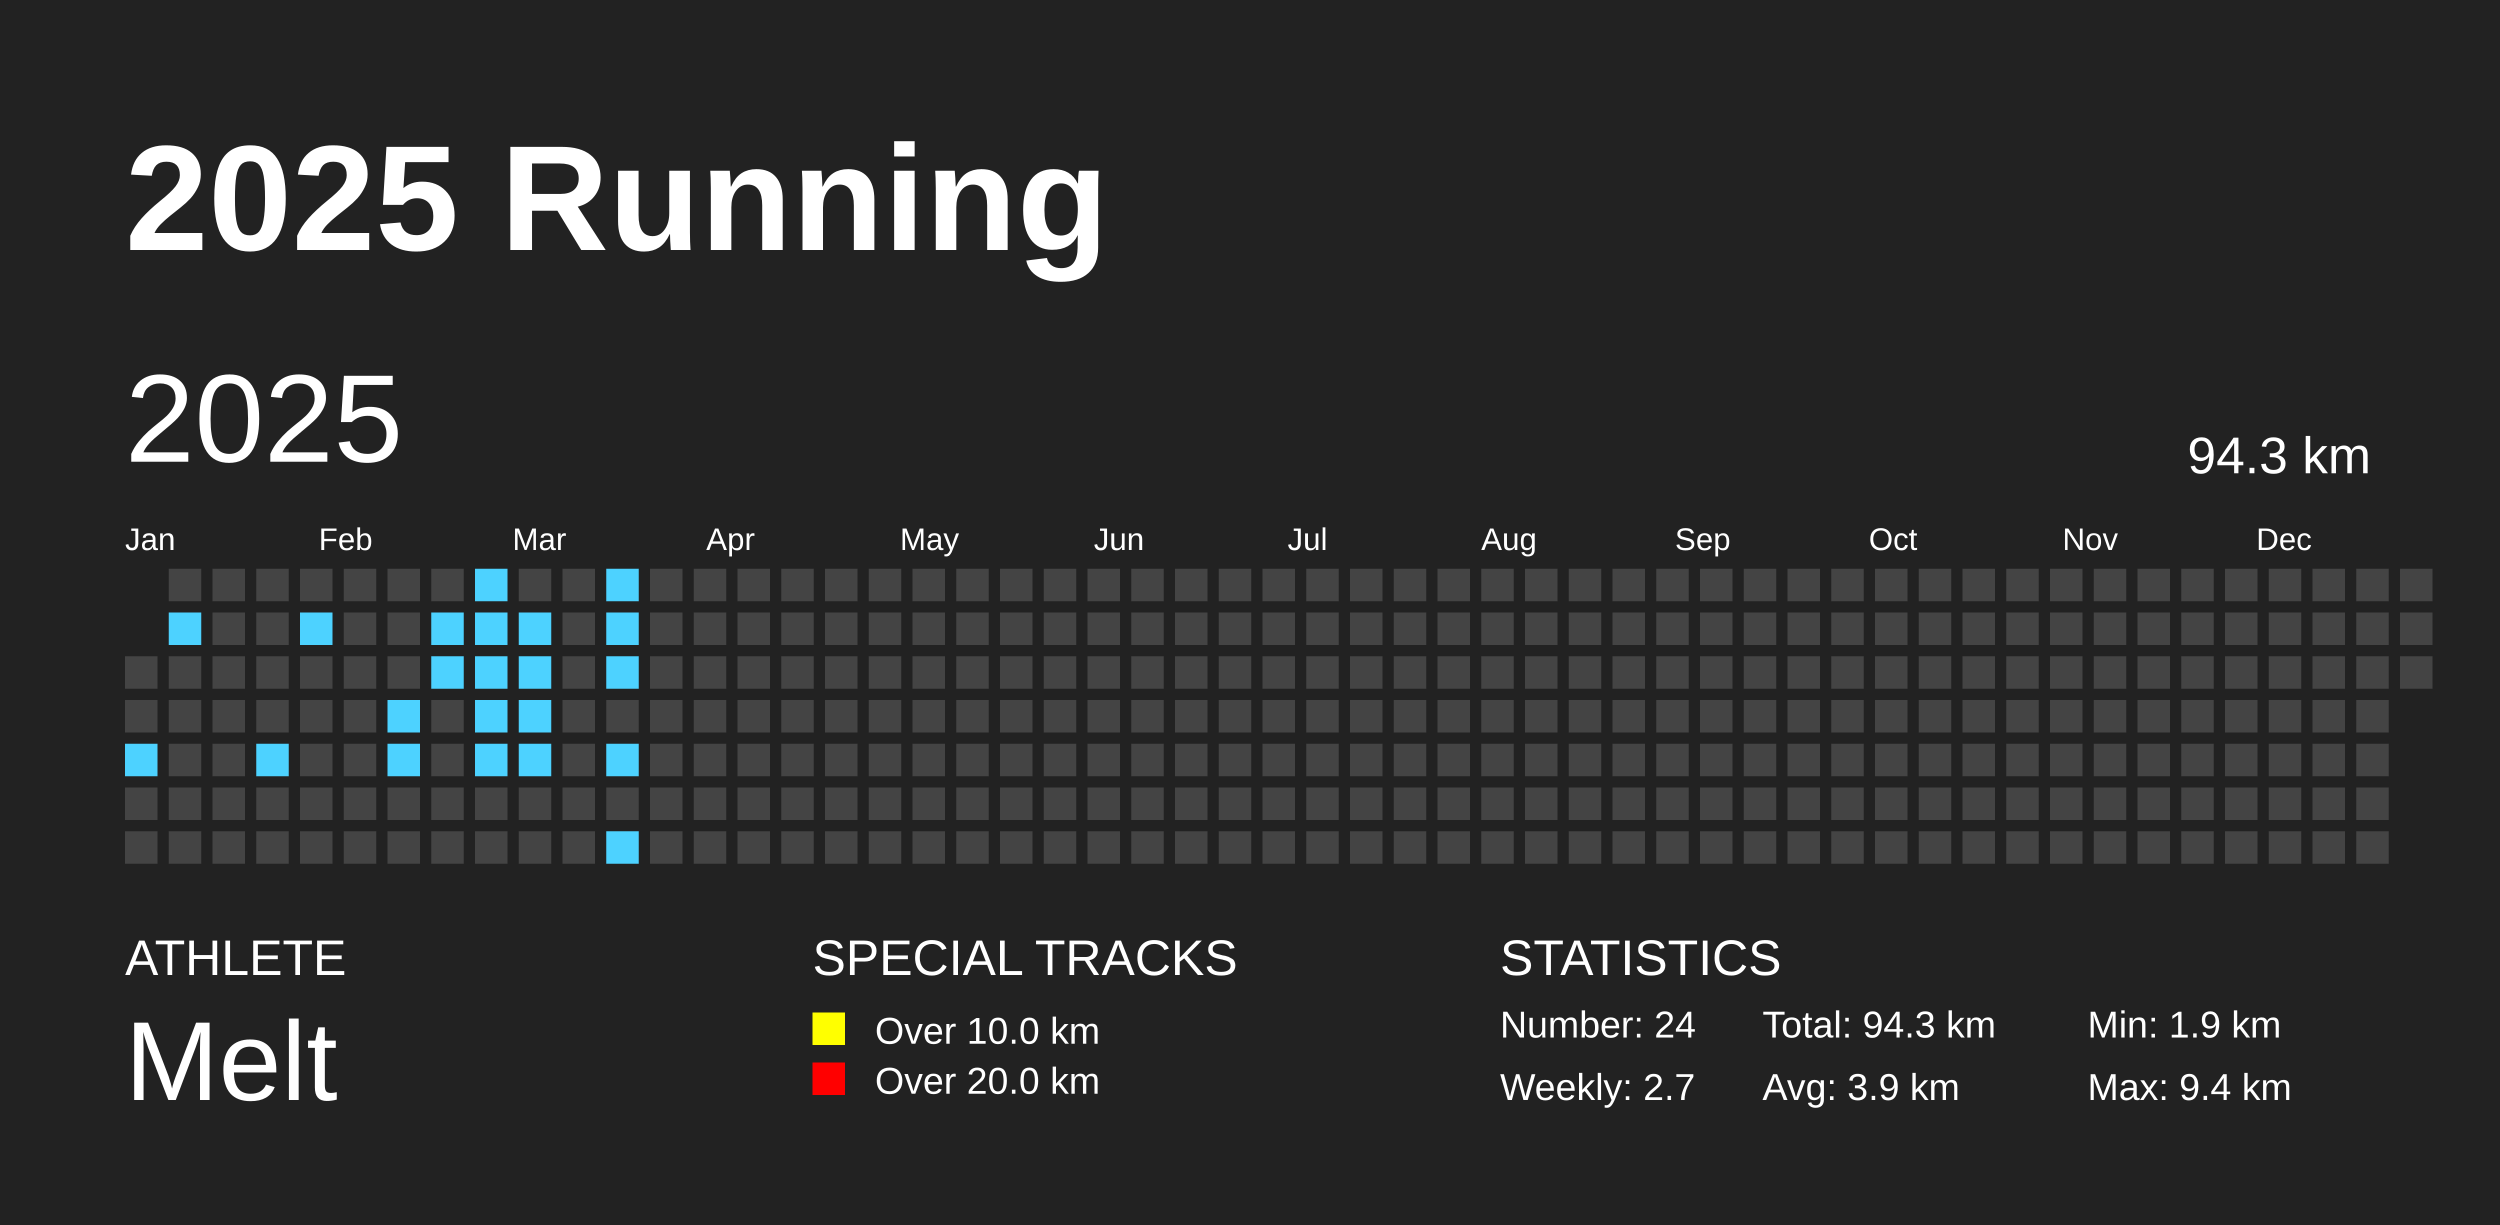
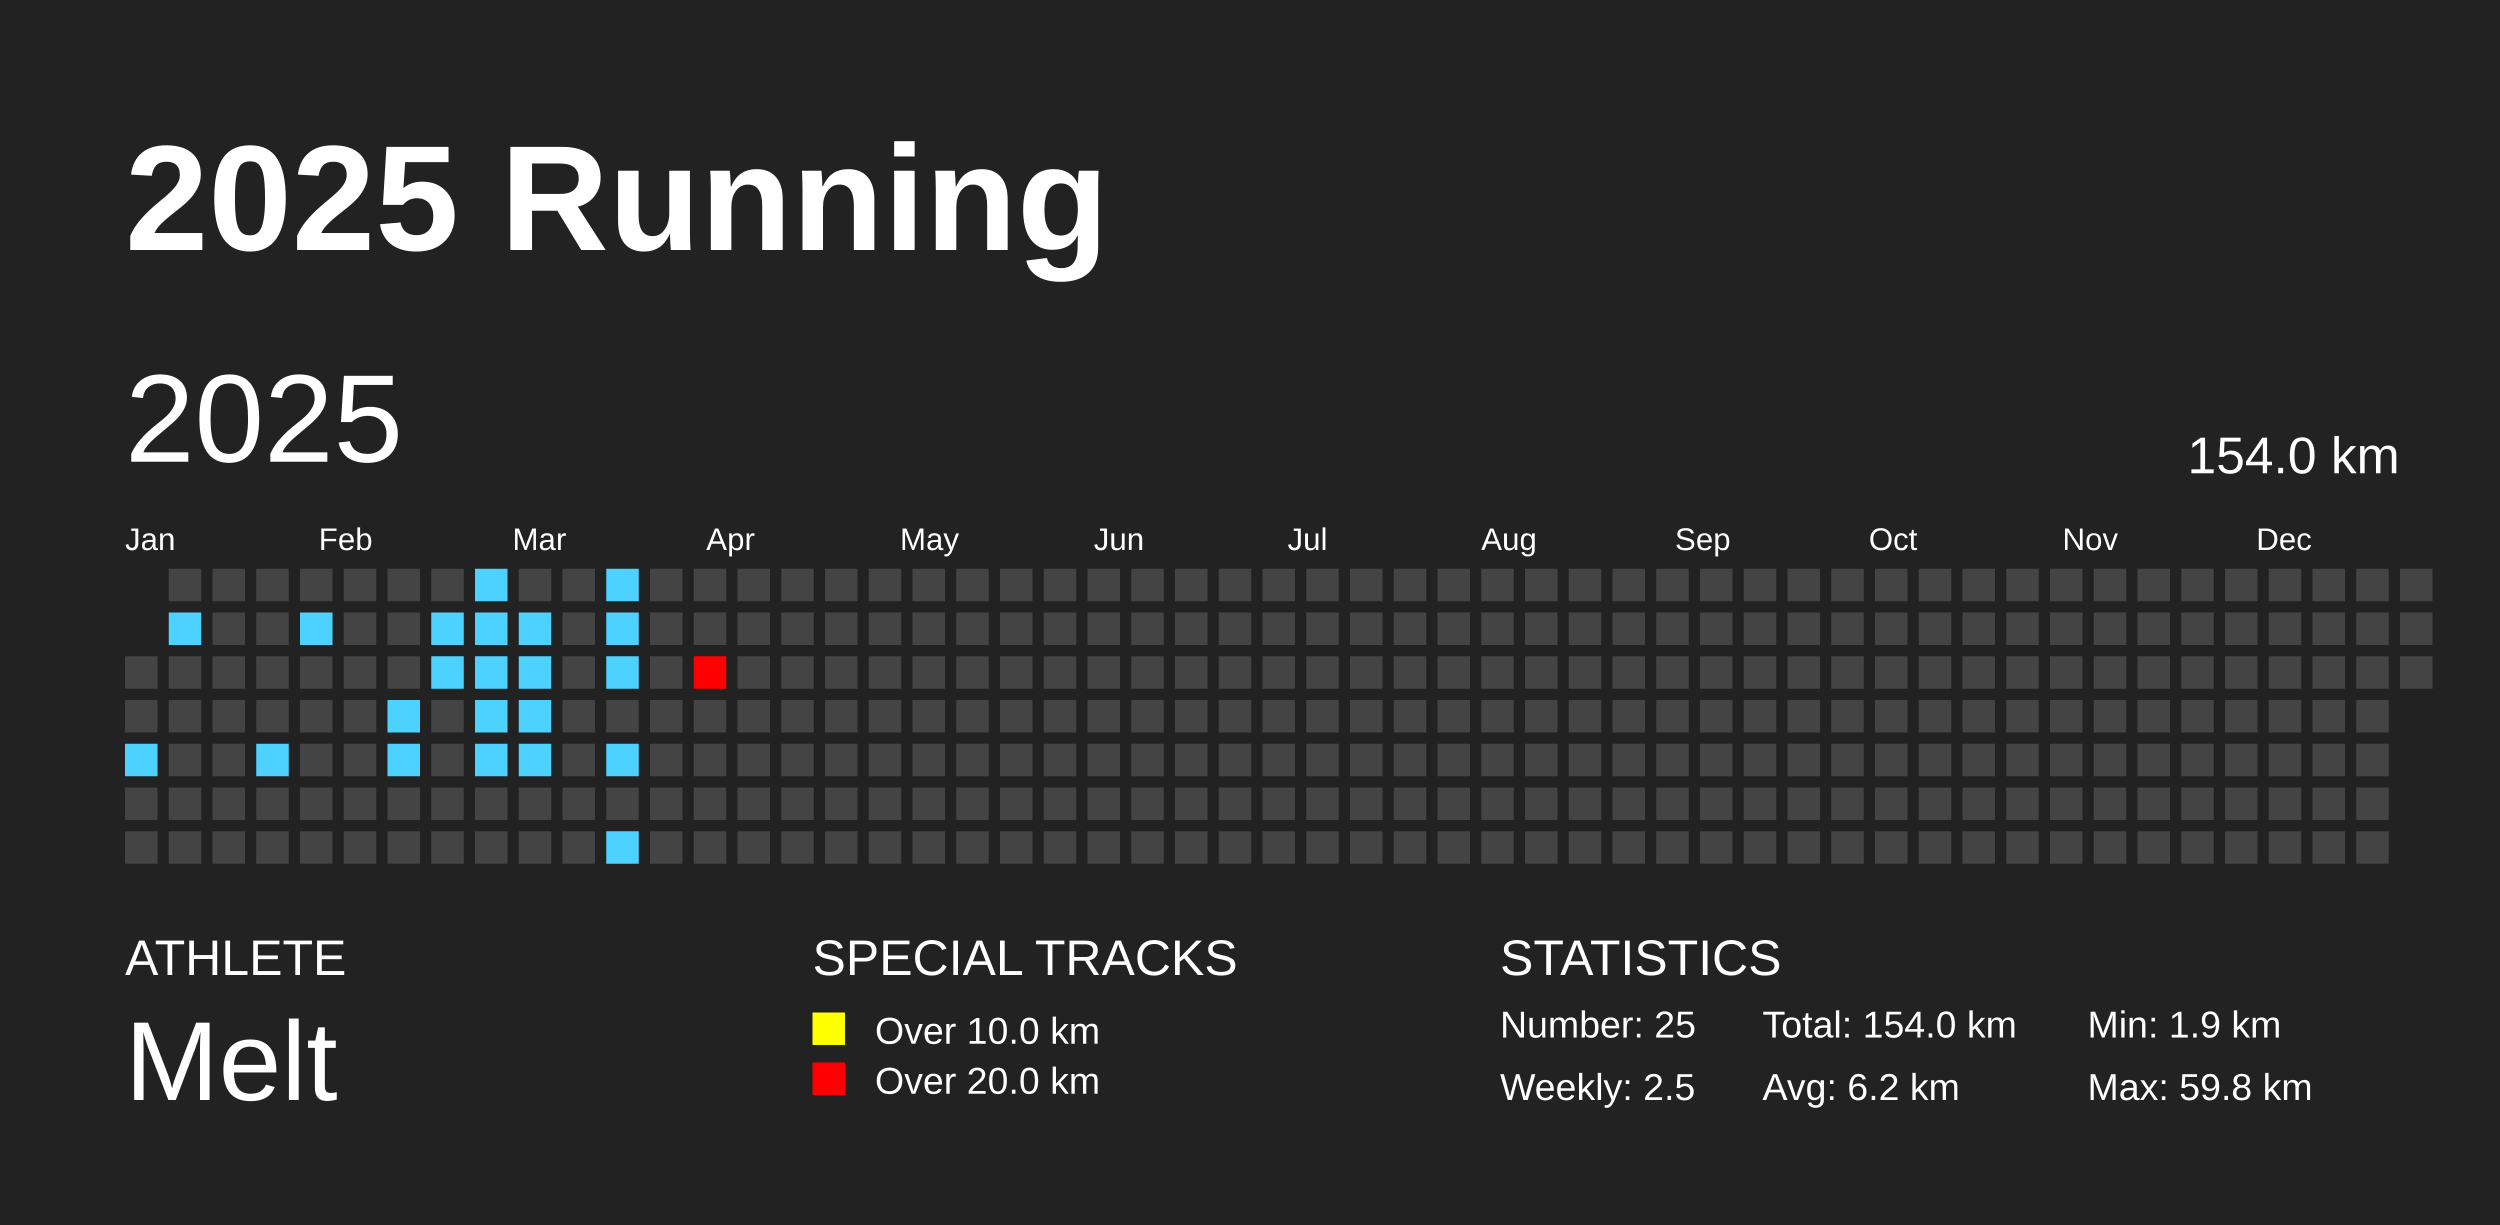
<svg xmlns="http://www.w3.org/2000/svg" baseProfile="full" height="98mm" version="1.1" viewBox="0,0,200,98" width="200mm">
  <defs />
  <rect fill="#222222" height="98" width="200" x="0" y="0" />
  <text fill="#FFFFFF" style="font-size:12px; font-family:Arial; font-weight:bold;" x="10" y="20">2025 Running</text>
  <text fill="#FFFFFF" style="font-size:4px; font-family:Arial" x="10" y="78">ATHLETE</text>
  <text fill="#FFFFFF" style="font-size:9px; font-family:Arial" x="10" y="88">Melt</text>
  <text fill="#FFFFFF" style="font-size:4px; font-family:Arial" x="65" y="78">SPECIAL TRACKS</text>
  <rect fill="yellow" height="2.6" width="2.6" x="65" y="81" />
  <text fill="#FFFFFF" style="font-size:3px; font-family:Arial" x="70" y="83.5">Over 10.0 km</text>
  <rect fill="red" height="2.6" width="2.6" x="65" y="85" />
  <text fill="#FFFFFF" style="font-size:3px; font-family:Arial" x="70" y="87.5">Over 20.0 km</text>
  <text fill="#FFFFFF" style="font-size:4px; font-family:Arial" x="120" y="78">STATISTICS</text>
-   <text fill="#FFFFFF" style="font-size:3px; font-family:Arial" x="120" y="83">Number: 24</text>
-   <text fill="#FFFFFF" style="font-size:3px; font-family:Arial" x="120" y="88">Weekly: 2.7</text>
-   <text fill="#FFFFFF" style="font-size:3px; font-family:Arial" x="141" y="83">Total: 94.3 km</text>
-   <text fill="#FFFFFF" style="font-size:3px; font-family:Arial" x="141" y="88">Avg: 3.9 km</text>
+   <text fill="#FFFFFF" style="font-size:3px; font-family:Arial" x="120" y="83">Number: 25</text>
+   <text fill="#FFFFFF" style="font-size:3px; font-family:Arial" x="120" y="88">Weekly: 2.5</text>
+   <text fill="#FFFFFF" style="font-size:3px; font-family:Arial" x="141" y="83">Total: 154.0 km</text>
+   <text fill="#FFFFFF" style="font-size:3px; font-family:Arial" x="141" y="88">Avg: 6.2 km</text>
  <text fill="#FFFFFF" style="font-size:3px; font-family:Arial" x="167" y="83">Min: 1.9 km</text>
-   <text fill="#FFFFFF" style="font-size:3px; font-family:Arial" x="167" y="88">Max: 9.4 km</text>
+   <text fill="#FFFFFF" style="font-size:3px; font-family:Arial" x="167" y="88">Max: 59.8 km</text>
  <text dominant-baseline="hanging" fill="#FFFFFF" style="font-size:10.0px; font-family:Arial;" x="10" y="30">2025</text>
-   <text dominant-baseline="hanging" fill="#FFFFFF" style="font-size:4.125px; font-family:Arial;" x="175" y="35">94.3 km</text>
+   <text dominant-baseline="hanging" fill="#FFFFFF" style="font-size:4.125px; font-family:Arial;" x="175" y="35">154.0 km</text>
  <text fill="#FFFFFF" style="font-size:2.5px; font-family:Arial" x="10.0" y="44">Jan</text>
  <text fill="#FFFFFF" style="font-size:2.5px; font-family:Arial" x="25.5" y="44">Feb</text>
  <text fill="#FFFFFF" style="font-size:2.5px; font-family:Arial" x="41.0" y="44">Mar</text>
  <text fill="#FFFFFF" style="font-size:2.5px; font-family:Arial" x="56.5" y="44">Apr</text>
  <text fill="#FFFFFF" style="font-size:2.5px; font-family:Arial" x="72.0" y="44">May</text>
  <text fill="#FFFFFF" style="font-size:2.5px; font-family:Arial" x="87.5" y="44">Jun</text>
  <text fill="#FFFFFF" style="font-size:2.5px; font-family:Arial" x="103.0" y="44">Jul</text>
  <text fill="#FFFFFF" style="font-size:2.5px; font-family:Arial" x="118.5" y="44">Aug</text>
  <text fill="#FFFFFF" style="font-size:2.5px; font-family:Arial" x="134.0" y="44">Sep</text>
  <text fill="#FFFFFF" style="font-size:2.5px; font-family:Arial" x="149.5" y="44">Oct</text>
  <text fill="#FFFFFF" style="font-size:2.5px; font-family:Arial" x="165.0" y="44">Nov</text>
  <text fill="#FFFFFF" style="font-size:2.5px; font-family:Arial" x="180.5" y="44">Dec</text>
  <rect fill="#444444" height="2.6" width="2.6" x="10.0" y="52.5" />
  <rect fill="#444444" height="2.6" width="2.6" x="10.0" y="56.0" />
-   <rect fill="#4DD2FF" height="2.6" width="2.6" x="10.0" y="59.5" />
+   <rect fill="#4dd2ff" height="2.6" width="2.6" x="10.0" y="59.5" />
  <rect fill="#444444" height="2.6" width="2.6" x="10.0" y="63.0" />
  <rect fill="#444444" height="2.6" width="2.6" x="10.0" y="66.5" />
  <rect fill="#444444" height="2.6" width="2.6" x="13.5" y="45.5" />
-   <rect fill="#4DD2FF" height="2.6" width="2.6" x="13.5" y="49.0" />
+   <rect fill="#4dd2ff" height="2.6" width="2.6" x="13.5" y="49.0" />
  <rect fill="#444444" height="2.6" width="2.6" x="13.5" y="52.5" />
  <rect fill="#444444" height="2.6" width="2.6" x="13.5" y="56.0" />
  <rect fill="#444444" height="2.6" width="2.6" x="13.5" y="59.5" />
  <rect fill="#444444" height="2.6" width="2.6" x="13.5" y="63.0" />
  <rect fill="#444444" height="2.6" width="2.6" x="13.5" y="66.5" />
  <rect fill="#444444" height="2.6" width="2.6" x="17.0" y="45.5" />
  <rect fill="#444444" height="2.6" width="2.6" x="17.0" y="49.0" />
  <rect fill="#444444" height="2.6" width="2.6" x="17.0" y="52.5" />
  <rect fill="#444444" height="2.6" width="2.6" x="17.0" y="56.0" />
  <rect fill="#444444" height="2.6" width="2.6" x="17.0" y="59.5" />
  <rect fill="#444444" height="2.6" width="2.6" x="17.0" y="63.0" />
  <rect fill="#444444" height="2.6" width="2.6" x="17.0" y="66.5" />
  <rect fill="#444444" height="2.6" width="2.6" x="20.5" y="45.5" />
  <rect fill="#444444" height="2.6" width="2.6" x="20.5" y="49.0" />
  <rect fill="#444444" height="2.6" width="2.6" x="20.5" y="52.5" />
  <rect fill="#444444" height="2.6" width="2.6" x="20.5" y="56.0" />
-   <rect fill="#4DD2FF" height="2.6" width="2.6" x="20.5" y="59.5" />
+   <rect fill="#4dd2ff" height="2.6" width="2.6" x="20.5" y="59.5" />
  <rect fill="#444444" height="2.6" width="2.6" x="20.5" y="63.0" />
  <rect fill="#444444" height="2.6" width="2.6" x="20.5" y="66.5" />
  <rect fill="#444444" height="2.6" width="2.6" x="24.0" y="45.5" />
-   <rect fill="#4DD2FF" height="2.6" width="2.6" x="24.0" y="49.0" />
+   <rect fill="#4dd2ff" height="2.6" width="2.6" x="24.0" y="49.0" />
  <rect fill="#444444" height="2.6" width="2.6" x="24.0" y="52.5" />
  <rect fill="#444444" height="2.6" width="2.6" x="24.0" y="56.0" />
  <rect fill="#444444" height="2.6" width="2.6" x="24.0" y="59.5" />
  <rect fill="#444444" height="2.6" width="2.6" x="24.0" y="63.0" />
  <rect fill="#444444" height="2.6" width="2.6" x="24.0" y="66.5" />
  <rect fill="#444444" height="2.6" width="2.6" x="27.5" y="45.5" />
  <rect fill="#444444" height="2.6" width="2.6" x="27.5" y="49.0" />
  <rect fill="#444444" height="2.6" width="2.6" x="27.5" y="52.5" />
  <rect fill="#444444" height="2.6" width="2.6" x="27.5" y="56.0" />
  <rect fill="#444444" height="2.6" width="2.6" x="27.5" y="59.5" />
  <rect fill="#444444" height="2.6" width="2.6" x="27.5" y="63.0" />
  <rect fill="#444444" height="2.6" width="2.6" x="27.5" y="66.5" />
  <rect fill="#444444" height="2.6" width="2.6" x="31.0" y="45.5" />
  <rect fill="#444444" height="2.6" width="2.6" x="31.0" y="49.0" />
  <rect fill="#444444" height="2.6" width="2.6" x="31.0" y="52.5" />
-   <rect fill="#4DD2FF" height="2.6" width="2.6" x="31.0" y="56.0" />
-   <rect fill="#4DD2FF" height="2.6" width="2.6" x="31.0" y="59.5" />
+   <rect fill="#4dd2ff" height="2.6" width="2.6" x="31.0" y="56.0" />
+   <rect fill="#4dd2ff" height="2.6" width="2.6" x="31.0" y="59.5" />
  <rect fill="#444444" height="2.6" width="2.6" x="31.0" y="63.0" />
  <rect fill="#444444" height="2.6" width="2.6" x="31.0" y="66.5" />
  <rect fill="#444444" height="2.6" width="2.6" x="34.5" y="45.5" />
-   <rect fill="#4DD2FF" height="2.6" width="2.6" x="34.5" y="49.0" />
-   <rect fill="#4DD2FF" height="2.6" width="2.6" x="34.5" y="52.5" />
+   <rect fill="#4dd2ff" height="2.6" width="2.6" x="34.5" y="49.0" />
+   <rect fill="#4dd2ff" height="2.6" width="2.6" x="34.5" y="52.5" />
  <rect fill="#444444" height="2.6" width="2.6" x="34.5" y="56.0" />
  <rect fill="#444444" height="2.6" width="2.6" x="34.5" y="59.5" />
  <rect fill="#444444" height="2.6" width="2.6" x="34.5" y="63.0" />
  <rect fill="#444444" height="2.6" width="2.6" x="34.5" y="66.5" />
-   <rect fill="#4DD2FF" height="2.6" width="2.6" x="38.0" y="45.5" />
-   <rect fill="#4DD2FF" height="2.6" width="2.6" x="38.0" y="49.0" />
-   <rect fill="#4DD2FF" height="2.6" width="2.6" x="38.0" y="52.5" />
-   <rect fill="#4DD2FF" height="2.6" width="2.6" x="38.0" y="56.0" />
-   <rect fill="#4DD2FF" height="2.6" width="2.6" x="38.0" y="59.5" />
+   <rect fill="#4dd2ff" height="2.6" width="2.6" x="38.0" y="45.5" />
+   <rect fill="#4dd2ff" height="2.6" width="2.6" x="38.0" y="49.0" />
+   <rect fill="#4dd2ff" height="2.6" width="2.6" x="38.0" y="52.5" />
+   <rect fill="#4dd2ff" height="2.6" width="2.6" x="38.0" y="56.0" />
+   <rect fill="#4dd2ff" height="2.6" width="2.6" x="38.0" y="59.5" />
  <rect fill="#444444" height="2.6" width="2.6" x="38.0" y="63.0" />
  <rect fill="#444444" height="2.6" width="2.6" x="38.0" y="66.5" />
  <rect fill="#444444" height="2.6" width="2.6" x="41.5" y="45.5" />
-   <rect fill="#4DD2FF" height="2.6" width="2.6" x="41.5" y="49.0" />
-   <rect fill="#4DD2FF" height="2.6" width="2.6" x="41.5" y="52.5" />
-   <rect fill="#4DD2FF" height="2.6" width="2.6" x="41.5" y="56.0" />
-   <rect fill="#4DD2FF" height="2.6" width="2.6" x="41.5" y="59.5" />
+   <rect fill="#4dd2ff" height="2.6" width="2.6" x="41.5" y="49.0" />
+   <rect fill="#4dd2ff" height="2.6" width="2.6" x="41.5" y="52.5" />
+   <rect fill="#4dd2ff" height="2.6" width="2.6" x="41.5" y="56.0" />
+   <rect fill="#4dd2ff" height="2.6" width="2.6" x="41.5" y="59.5" />
  <rect fill="#444444" height="2.6" width="2.6" x="41.5" y="63.0" />
  <rect fill="#444444" height="2.6" width="2.6" x="41.5" y="66.5" />
  <rect fill="#444444" height="2.6" width="2.6" x="45.0" y="45.5" />
  <rect fill="#444444" height="2.6" width="2.6" x="45.0" y="49.0" />
  <rect fill="#444444" height="2.6" width="2.6" x="45.0" y="52.5" />
  <rect fill="#444444" height="2.6" width="2.6" x="45.0" y="56.0" />
  <rect fill="#444444" height="2.6" width="2.6" x="45.0" y="59.5" />
  <rect fill="#444444" height="2.6" width="2.6" x="45.0" y="63.0" />
  <rect fill="#444444" height="2.6" width="2.6" x="45.0" y="66.5" />
-   <rect fill="#4DD2FF" height="2.6" width="2.6" x="48.5" y="45.5" />
-   <rect fill="#4DD2FF" height="2.6" width="2.6" x="48.5" y="49.0" />
-   <rect fill="#4DD2FF" height="2.6" width="2.6" x="48.5" y="52.5" />
+   <rect fill="#4dd2ff" height="2.6" width="2.6" x="48.5" y="45.5" />
+   <rect fill="#4dd2ff" height="2.6" width="2.6" x="48.5" y="49.0" />
+   <rect fill="#4dd2ff" height="2.6" width="2.6" x="48.5" y="52.5" />
  <rect fill="#444444" height="2.6" width="2.6" x="48.5" y="56.0" />
-   <rect fill="#4DD2FF" height="2.6" width="2.6" x="48.5" y="59.5" />
+   <rect fill="#4dd2ff" height="2.6" width="2.6" x="48.5" y="59.5" />
  <rect fill="#444444" height="2.6" width="2.6" x="48.5" y="63.0" />
-   <rect fill="#4DD2FF" height="2.6" width="2.6" x="48.5" y="66.5" />
+   <rect fill="#4dd2ff" height="2.6" width="2.6" x="48.5" y="66.5" />
  <rect fill="#444444" height="2.6" width="2.6" x="52.0" y="45.5" />
  <rect fill="#444444" height="2.6" width="2.6" x="52.0" y="49.0" />
  <rect fill="#444444" height="2.6" width="2.6" x="52.0" y="52.5" />
  <rect fill="#444444" height="2.6" width="2.6" x="52.0" y="56.0" />
  <rect fill="#444444" height="2.6" width="2.6" x="52.0" y="59.5" />
  <rect fill="#444444" height="2.6" width="2.6" x="52.0" y="63.0" />
  <rect fill="#444444" height="2.6" width="2.6" x="52.0" y="66.5" />
  <rect fill="#444444" height="2.6" width="2.6" x="55.5" y="45.5" />
  <rect fill="#444444" height="2.6" width="2.6" x="55.5" y="49.0" />
-   <rect fill="#444444" height="2.6" width="2.6" x="55.5" y="52.5" />
+   <rect fill="red" height="2.6" width="2.6" x="55.5" y="52.5" />
  <rect fill="#444444" height="2.6" width="2.6" x="55.5" y="56.0" />
  <rect fill="#444444" height="2.6" width="2.6" x="55.5" y="59.5" />
  <rect fill="#444444" height="2.6" width="2.6" x="55.5" y="63.0" />
  <rect fill="#444444" height="2.6" width="2.6" x="55.5" y="66.5" />
  <rect fill="#444444" height="2.6" width="2.6" x="59.0" y="45.5" />
  <rect fill="#444444" height="2.6" width="2.6" x="59.0" y="49.0" />
  <rect fill="#444444" height="2.6" width="2.6" x="59.0" y="52.5" />
  <rect fill="#444444" height="2.6" width="2.6" x="59.0" y="56.0" />
  <rect fill="#444444" height="2.6" width="2.6" x="59.0" y="59.5" />
  <rect fill="#444444" height="2.6" width="2.6" x="59.0" y="63.0" />
  <rect fill="#444444" height="2.6" width="2.6" x="59.0" y="66.5" />
  <rect fill="#444444" height="2.6" width="2.6" x="62.5" y="45.5" />
  <rect fill="#444444" height="2.6" width="2.6" x="62.5" y="49.0" />
  <rect fill="#444444" height="2.6" width="2.6" x="62.5" y="52.5" />
  <rect fill="#444444" height="2.6" width="2.6" x="62.5" y="56.0" />
  <rect fill="#444444" height="2.6" width="2.6" x="62.5" y="59.5" />
  <rect fill="#444444" height="2.6" width="2.6" x="62.5" y="63.0" />
  <rect fill="#444444" height="2.6" width="2.6" x="62.5" y="66.5" />
  <rect fill="#444444" height="2.6" width="2.6" x="66.0" y="45.5" />
  <rect fill="#444444" height="2.6" width="2.6" x="66.0" y="49.0" />
  <rect fill="#444444" height="2.6" width="2.6" x="66.0" y="52.5" />
  <rect fill="#444444" height="2.6" width="2.6" x="66.0" y="56.0" />
  <rect fill="#444444" height="2.6" width="2.6" x="66.0" y="59.5" />
  <rect fill="#444444" height="2.6" width="2.6" x="66.0" y="63.0" />
  <rect fill="#444444" height="2.6" width="2.6" x="66.0" y="66.5" />
  <rect fill="#444444" height="2.6" width="2.6" x="69.5" y="45.5" />
  <rect fill="#444444" height="2.6" width="2.6" x="69.5" y="49.0" />
  <rect fill="#444444" height="2.6" width="2.6" x="69.5" y="52.5" />
  <rect fill="#444444" height="2.6" width="2.6" x="69.5" y="56.0" />
  <rect fill="#444444" height="2.6" width="2.6" x="69.5" y="59.5" />
  <rect fill="#444444" height="2.6" width="2.6" x="69.5" y="63.0" />
  <rect fill="#444444" height="2.6" width="2.6" x="69.5" y="66.5" />
  <rect fill="#444444" height="2.6" width="2.6" x="73.0" y="45.5" />
  <rect fill="#444444" height="2.6" width="2.6" x="73.0" y="49.0" />
  <rect fill="#444444" height="2.6" width="2.6" x="73.0" y="52.5" />
  <rect fill="#444444" height="2.6" width="2.6" x="73.0" y="56.0" />
  <rect fill="#444444" height="2.6" width="2.6" x="73.0" y="59.5" />
  <rect fill="#444444" height="2.6" width="2.6" x="73.0" y="63.0" />
  <rect fill="#444444" height="2.6" width="2.6" x="73.0" y="66.5" />
  <rect fill="#444444" height="2.6" width="2.6" x="76.5" y="45.5" />
  <rect fill="#444444" height="2.6" width="2.6" x="76.5" y="49.0" />
  <rect fill="#444444" height="2.6" width="2.6" x="76.5" y="52.5" />
  <rect fill="#444444" height="2.6" width="2.6" x="76.5" y="56.0" />
  <rect fill="#444444" height="2.6" width="2.6" x="76.5" y="59.5" />
  <rect fill="#444444" height="2.6" width="2.6" x="76.5" y="63.0" />
  <rect fill="#444444" height="2.6" width="2.6" x="76.5" y="66.5" />
  <rect fill="#444444" height="2.6" width="2.6" x="80.0" y="45.5" />
  <rect fill="#444444" height="2.6" width="2.6" x="80.0" y="49.0" />
  <rect fill="#444444" height="2.6" width="2.6" x="80.0" y="52.5" />
  <rect fill="#444444" height="2.6" width="2.6" x="80.0" y="56.0" />
  <rect fill="#444444" height="2.6" width="2.6" x="80.0" y="59.5" />
  <rect fill="#444444" height="2.6" width="2.6" x="80.0" y="63.0" />
  <rect fill="#444444" height="2.6" width="2.6" x="80.0" y="66.5" />
  <rect fill="#444444" height="2.6" width="2.6" x="83.5" y="45.5" />
  <rect fill="#444444" height="2.6" width="2.6" x="83.5" y="49.0" />
  <rect fill="#444444" height="2.6" width="2.6" x="83.5" y="52.5" />
  <rect fill="#444444" height="2.6" width="2.6" x="83.5" y="56.0" />
  <rect fill="#444444" height="2.6" width="2.6" x="83.5" y="59.5" />
  <rect fill="#444444" height="2.6" width="2.6" x="83.5" y="63.0" />
  <rect fill="#444444" height="2.6" width="2.6" x="83.5" y="66.5" />
  <rect fill="#444444" height="2.6" width="2.6" x="87.0" y="45.5" />
  <rect fill="#444444" height="2.6" width="2.6" x="87.0" y="49.0" />
  <rect fill="#444444" height="2.6" width="2.6" x="87.0" y="52.5" />
  <rect fill="#444444" height="2.6" width="2.6" x="87.0" y="56.0" />
  <rect fill="#444444" height="2.6" width="2.6" x="87.0" y="59.5" />
  <rect fill="#444444" height="2.6" width="2.6" x="87.0" y="63.0" />
  <rect fill="#444444" height="2.6" width="2.6" x="87.0" y="66.5" />
  <rect fill="#444444" height="2.6" width="2.6" x="90.5" y="45.5" />
  <rect fill="#444444" height="2.6" width="2.6" x="90.5" y="49.0" />
  <rect fill="#444444" height="2.6" width="2.6" x="90.5" y="52.5" />
  <rect fill="#444444" height="2.6" width="2.6" x="90.5" y="56.0" />
  <rect fill="#444444" height="2.6" width="2.6" x="90.5" y="59.5" />
  <rect fill="#444444" height="2.6" width="2.6" x="90.5" y="63.0" />
  <rect fill="#444444" height="2.6" width="2.6" x="90.5" y="66.5" />
  <rect fill="#444444" height="2.6" width="2.6" x="94.0" y="45.5" />
  <rect fill="#444444" height="2.6" width="2.6" x="94.0" y="49.0" />
  <rect fill="#444444" height="2.6" width="2.6" x="94.0" y="52.5" />
  <rect fill="#444444" height="2.6" width="2.6" x="94.0" y="56.0" />
  <rect fill="#444444" height="2.6" width="2.6" x="94.0" y="59.5" />
  <rect fill="#444444" height="2.6" width="2.6" x="94.0" y="63.0" />
  <rect fill="#444444" height="2.6" width="2.6" x="94.0" y="66.5" />
  <rect fill="#444444" height="2.6" width="2.6" x="97.5" y="45.5" />
  <rect fill="#444444" height="2.6" width="2.6" x="97.5" y="49.0" />
  <rect fill="#444444" height="2.6" width="2.6" x="97.5" y="52.5" />
  <rect fill="#444444" height="2.6" width="2.6" x="97.5" y="56.0" />
  <rect fill="#444444" height="2.6" width="2.6" x="97.5" y="59.5" />
  <rect fill="#444444" height="2.6" width="2.6" x="97.5" y="63.0" />
  <rect fill="#444444" height="2.6" width="2.6" x="97.5" y="66.5" />
  <rect fill="#444444" height="2.6" width="2.6" x="101.0" y="45.5" />
  <rect fill="#444444" height="2.6" width="2.6" x="101.0" y="49.0" />
  <rect fill="#444444" height="2.6" width="2.6" x="101.0" y="52.5" />
  <rect fill="#444444" height="2.6" width="2.6" x="101.0" y="56.0" />
  <rect fill="#444444" height="2.6" width="2.6" x="101.0" y="59.5" />
  <rect fill="#444444" height="2.6" width="2.6" x="101.0" y="63.0" />
  <rect fill="#444444" height="2.6" width="2.6" x="101.0" y="66.5" />
  <rect fill="#444444" height="2.6" width="2.6" x="104.5" y="45.5" />
  <rect fill="#444444" height="2.6" width="2.6" x="104.5" y="49.0" />
  <rect fill="#444444" height="2.6" width="2.6" x="104.5" y="52.5" />
  <rect fill="#444444" height="2.6" width="2.6" x="104.5" y="56.0" />
  <rect fill="#444444" height="2.6" width="2.6" x="104.5" y="59.5" />
  <rect fill="#444444" height="2.6" width="2.6" x="104.5" y="63.0" />
  <rect fill="#444444" height="2.6" width="2.6" x="104.5" y="66.5" />
  <rect fill="#444444" height="2.6" width="2.6" x="108.0" y="45.5" />
  <rect fill="#444444" height="2.6" width="2.6" x="108.0" y="49.0" />
  <rect fill="#444444" height="2.6" width="2.6" x="108.0" y="52.5" />
  <rect fill="#444444" height="2.6" width="2.6" x="108.0" y="56.0" />
  <rect fill="#444444" height="2.6" width="2.6" x="108.0" y="59.5" />
  <rect fill="#444444" height="2.6" width="2.6" x="108.0" y="63.0" />
  <rect fill="#444444" height="2.6" width="2.6" x="108.0" y="66.5" />
  <rect fill="#444444" height="2.6" width="2.6" x="111.5" y="45.5" />
  <rect fill="#444444" height="2.6" width="2.6" x="111.5" y="49.0" />
  <rect fill="#444444" height="2.6" width="2.6" x="111.5" y="52.5" />
  <rect fill="#444444" height="2.6" width="2.6" x="111.5" y="56.0" />
  <rect fill="#444444" height="2.6" width="2.6" x="111.5" y="59.5" />
  <rect fill="#444444" height="2.6" width="2.6" x="111.5" y="63.0" />
  <rect fill="#444444" height="2.6" width="2.6" x="111.5" y="66.5" />
  <rect fill="#444444" height="2.6" width="2.6" x="115.0" y="45.5" />
  <rect fill="#444444" height="2.6" width="2.6" x="115.0" y="49.0" />
  <rect fill="#444444" height="2.6" width="2.6" x="115.0" y="52.5" />
  <rect fill="#444444" height="2.6" width="2.6" x="115.0" y="56.0" />
  <rect fill="#444444" height="2.6" width="2.6" x="115.0" y="59.5" />
  <rect fill="#444444" height="2.6" width="2.6" x="115.0" y="63.0" />
  <rect fill="#444444" height="2.6" width="2.6" x="115.0" y="66.5" />
  <rect fill="#444444" height="2.6" width="2.6" x="118.5" y="45.5" />
  <rect fill="#444444" height="2.6" width="2.6" x="118.5" y="49.0" />
  <rect fill="#444444" height="2.6" width="2.6" x="118.5" y="52.5" />
  <rect fill="#444444" height="2.6" width="2.6" x="118.5" y="56.0" />
  <rect fill="#444444" height="2.6" width="2.6" x="118.5" y="59.5" />
  <rect fill="#444444" height="2.6" width="2.6" x="118.5" y="63.0" />
  <rect fill="#444444" height="2.6" width="2.6" x="118.5" y="66.5" />
  <rect fill="#444444" height="2.6" width="2.6" x="122.0" y="45.5" />
  <rect fill="#444444" height="2.6" width="2.6" x="122.0" y="49.0" />
  <rect fill="#444444" height="2.6" width="2.6" x="122.0" y="52.5" />
  <rect fill="#444444" height="2.6" width="2.6" x="122.0" y="56.0" />
  <rect fill="#444444" height="2.6" width="2.6" x="122.0" y="59.5" />
  <rect fill="#444444" height="2.6" width="2.6" x="122.0" y="63.0" />
  <rect fill="#444444" height="2.6" width="2.6" x="122.0" y="66.5" />
  <rect fill="#444444" height="2.6" width="2.6" x="125.5" y="45.5" />
  <rect fill="#444444" height="2.6" width="2.6" x="125.5" y="49.0" />
  <rect fill="#444444" height="2.6" width="2.6" x="125.5" y="52.5" />
  <rect fill="#444444" height="2.6" width="2.6" x="125.5" y="56.0" />
  <rect fill="#444444" height="2.6" width="2.6" x="125.5" y="59.5" />
  <rect fill="#444444" height="2.6" width="2.6" x="125.5" y="63.0" />
  <rect fill="#444444" height="2.6" width="2.6" x="125.5" y="66.5" />
  <rect fill="#444444" height="2.6" width="2.6" x="129.0" y="45.5" />
  <rect fill="#444444" height="2.6" width="2.6" x="129.0" y="49.0" />
  <rect fill="#444444" height="2.6" width="2.6" x="129.0" y="52.5" />
  <rect fill="#444444" height="2.6" width="2.6" x="129.0" y="56.0" />
  <rect fill="#444444" height="2.6" width="2.6" x="129.0" y="59.5" />
  <rect fill="#444444" height="2.6" width="2.6" x="129.0" y="63.0" />
  <rect fill="#444444" height="2.6" width="2.6" x="129.0" y="66.5" />
  <rect fill="#444444" height="2.6" width="2.6" x="132.5" y="45.5" />
  <rect fill="#444444" height="2.6" width="2.6" x="132.5" y="49.0" />
  <rect fill="#444444" height="2.6" width="2.6" x="132.5" y="52.5" />
  <rect fill="#444444" height="2.6" width="2.6" x="132.5" y="56.0" />
  <rect fill="#444444" height="2.6" width="2.6" x="132.5" y="59.5" />
  <rect fill="#444444" height="2.6" width="2.6" x="132.5" y="63.0" />
  <rect fill="#444444" height="2.6" width="2.6" x="132.5" y="66.5" />
  <rect fill="#444444" height="2.6" width="2.6" x="136.0" y="45.5" />
  <rect fill="#444444" height="2.6" width="2.6" x="136.0" y="49.0" />
  <rect fill="#444444" height="2.6" width="2.6" x="136.0" y="52.5" />
  <rect fill="#444444" height="2.6" width="2.6" x="136.0" y="56.0" />
  <rect fill="#444444" height="2.6" width="2.6" x="136.0" y="59.5" />
  <rect fill="#444444" height="2.6" width="2.6" x="136.0" y="63.0" />
  <rect fill="#444444" height="2.6" width="2.6" x="136.0" y="66.5" />
  <rect fill="#444444" height="2.6" width="2.6" x="139.5" y="45.5" />
  <rect fill="#444444" height="2.6" width="2.6" x="139.5" y="49.0" />
  <rect fill="#444444" height="2.6" width="2.6" x="139.5" y="52.5" />
  <rect fill="#444444" height="2.6" width="2.6" x="139.5" y="56.0" />
  <rect fill="#444444" height="2.6" width="2.6" x="139.5" y="59.5" />
  <rect fill="#444444" height="2.6" width="2.6" x="139.5" y="63.0" />
  <rect fill="#444444" height="2.6" width="2.6" x="139.5" y="66.5" />
  <rect fill="#444444" height="2.6" width="2.6" x="143.0" y="45.5" />
  <rect fill="#444444" height="2.6" width="2.6" x="143.0" y="49.0" />
  <rect fill="#444444" height="2.6" width="2.6" x="143.0" y="52.5" />
  <rect fill="#444444" height="2.6" width="2.6" x="143.0" y="56.0" />
  <rect fill="#444444" height="2.6" width="2.6" x="143.0" y="59.5" />
  <rect fill="#444444" height="2.6" width="2.6" x="143.0" y="63.0" />
  <rect fill="#444444" height="2.6" width="2.6" x="143.0" y="66.5" />
  <rect fill="#444444" height="2.6" width="2.6" x="146.5" y="45.5" />
  <rect fill="#444444" height="2.6" width="2.6" x="146.5" y="49.0" />
  <rect fill="#444444" height="2.6" width="2.6" x="146.5" y="52.5" />
  <rect fill="#444444" height="2.6" width="2.6" x="146.5" y="56.0" />
  <rect fill="#444444" height="2.6" width="2.6" x="146.5" y="59.5" />
  <rect fill="#444444" height="2.6" width="2.6" x="146.5" y="63.0" />
  <rect fill="#444444" height="2.6" width="2.6" x="146.5" y="66.5" />
  <rect fill="#444444" height="2.6" width="2.6" x="150.0" y="45.5" />
  <rect fill="#444444" height="2.6" width="2.6" x="150.0" y="49.0" />
  <rect fill="#444444" height="2.6" width="2.6" x="150.0" y="52.5" />
  <rect fill="#444444" height="2.6" width="2.6" x="150.0" y="56.0" />
  <rect fill="#444444" height="2.6" width="2.6" x="150.0" y="59.5" />
  <rect fill="#444444" height="2.6" width="2.6" x="150.0" y="63.0" />
  <rect fill="#444444" height="2.6" width="2.6" x="150.0" y="66.5" />
  <rect fill="#444444" height="2.6" width="2.6" x="153.5" y="45.5" />
  <rect fill="#444444" height="2.6" width="2.6" x="153.5" y="49.0" />
  <rect fill="#444444" height="2.6" width="2.6" x="153.5" y="52.5" />
  <rect fill="#444444" height="2.6" width="2.6" x="153.5" y="56.0" />
  <rect fill="#444444" height="2.6" width="2.6" x="153.5" y="59.5" />
  <rect fill="#444444" height="2.6" width="2.6" x="153.5" y="63.0" />
  <rect fill="#444444" height="2.6" width="2.6" x="153.5" y="66.5" />
  <rect fill="#444444" height="2.6" width="2.6" x="157.0" y="45.5" />
  <rect fill="#444444" height="2.6" width="2.6" x="157.0" y="49.0" />
  <rect fill="#444444" height="2.6" width="2.6" x="157.0" y="52.5" />
  <rect fill="#444444" height="2.6" width="2.6" x="157.0" y="56.0" />
  <rect fill="#444444" height="2.6" width="2.6" x="157.0" y="59.5" />
  <rect fill="#444444" height="2.6" width="2.6" x="157.0" y="63.0" />
  <rect fill="#444444" height="2.6" width="2.6" x="157.0" y="66.5" />
  <rect fill="#444444" height="2.6" width="2.6" x="160.5" y="45.5" />
  <rect fill="#444444" height="2.6" width="2.6" x="160.5" y="49.0" />
  <rect fill="#444444" height="2.6" width="2.6" x="160.5" y="52.5" />
  <rect fill="#444444" height="2.6" width="2.6" x="160.5" y="56.0" />
  <rect fill="#444444" height="2.6" width="2.6" x="160.5" y="59.5" />
  <rect fill="#444444" height="2.6" width="2.6" x="160.5" y="63.0" />
  <rect fill="#444444" height="2.6" width="2.6" x="160.5" y="66.5" />
  <rect fill="#444444" height="2.6" width="2.6" x="164.0" y="45.5" />
  <rect fill="#444444" height="2.6" width="2.6" x="164.0" y="49.0" />
  <rect fill="#444444" height="2.6" width="2.6" x="164.0" y="52.5" />
  <rect fill="#444444" height="2.6" width="2.6" x="164.0" y="56.0" />
  <rect fill="#444444" height="2.6" width="2.6" x="164.0" y="59.5" />
  <rect fill="#444444" height="2.6" width="2.6" x="164.0" y="63.0" />
  <rect fill="#444444" height="2.6" width="2.6" x="164.0" y="66.5" />
  <rect fill="#444444" height="2.6" width="2.6" x="167.5" y="45.5" />
  <rect fill="#444444" height="2.6" width="2.6" x="167.5" y="49.0" />
  <rect fill="#444444" height="2.6" width="2.6" x="167.5" y="52.5" />
  <rect fill="#444444" height="2.6" width="2.6" x="167.5" y="56.0" />
  <rect fill="#444444" height="2.6" width="2.6" x="167.5" y="59.5" />
  <rect fill="#444444" height="2.6" width="2.6" x="167.5" y="63.0" />
  <rect fill="#444444" height="2.6" width="2.6" x="167.5" y="66.5" />
  <rect fill="#444444" height="2.6" width="2.6" x="171.0" y="45.5" />
  <rect fill="#444444" height="2.6" width="2.6" x="171.0" y="49.0" />
  <rect fill="#444444" height="2.6" width="2.6" x="171.0" y="52.5" />
  <rect fill="#444444" height="2.6" width="2.6" x="171.0" y="56.0" />
  <rect fill="#444444" height="2.6" width="2.6" x="171.0" y="59.5" />
  <rect fill="#444444" height="2.6" width="2.6" x="171.0" y="63.0" />
  <rect fill="#444444" height="2.6" width="2.6" x="171.0" y="66.5" />
  <rect fill="#444444" height="2.6" width="2.6" x="174.5" y="45.5" />
  <rect fill="#444444" height="2.6" width="2.6" x="174.5" y="49.0" />
  <rect fill="#444444" height="2.6" width="2.6" x="174.5" y="52.5" />
  <rect fill="#444444" height="2.6" width="2.6" x="174.5" y="56.0" />
  <rect fill="#444444" height="2.6" width="2.6" x="174.5" y="59.5" />
  <rect fill="#444444" height="2.6" width="2.6" x="174.5" y="63.0" />
  <rect fill="#444444" height="2.6" width="2.6" x="174.5" y="66.5" />
  <rect fill="#444444" height="2.6" width="2.6" x="178.0" y="45.5" />
  <rect fill="#444444" height="2.6" width="2.6" x="178.0" y="49.0" />
  <rect fill="#444444" height="2.6" width="2.6" x="178.0" y="52.5" />
  <rect fill="#444444" height="2.6" width="2.6" x="178.0" y="56.0" />
  <rect fill="#444444" height="2.6" width="2.6" x="178.0" y="59.5" />
  <rect fill="#444444" height="2.6" width="2.6" x="178.0" y="63.0" />
  <rect fill="#444444" height="2.6" width="2.6" x="178.0" y="66.5" />
  <rect fill="#444444" height="2.6" width="2.6" x="181.5" y="45.5" />
  <rect fill="#444444" height="2.6" width="2.6" x="181.5" y="49.0" />
  <rect fill="#444444" height="2.6" width="2.6" x="181.5" y="52.5" />
  <rect fill="#444444" height="2.6" width="2.6" x="181.5" y="56.0" />
  <rect fill="#444444" height="2.6" width="2.6" x="181.5" y="59.5" />
  <rect fill="#444444" height="2.6" width="2.6" x="181.5" y="63.0" />
  <rect fill="#444444" height="2.6" width="2.6" x="181.5" y="66.5" />
  <rect fill="#444444" height="2.6" width="2.6" x="185.0" y="45.5" />
  <rect fill="#444444" height="2.6" width="2.6" x="185.0" y="49.0" />
  <rect fill="#444444" height="2.6" width="2.6" x="185.0" y="52.5" />
  <rect fill="#444444" height="2.6" width="2.6" x="185.0" y="56.0" />
  <rect fill="#444444" height="2.6" width="2.6" x="185.0" y="59.5" />
  <rect fill="#444444" height="2.6" width="2.6" x="185.0" y="63.0" />
  <rect fill="#444444" height="2.6" width="2.6" x="185.0" y="66.5" />
  <rect fill="#444444" height="2.6" width="2.6" x="188.5" y="45.5" />
  <rect fill="#444444" height="2.6" width="2.6" x="188.5" y="49.0" />
  <rect fill="#444444" height="2.6" width="2.6" x="188.5" y="52.5" />
  <rect fill="#444444" height="2.6" width="2.6" x="188.5" y="56.0" />
  <rect fill="#444444" height="2.6" width="2.6" x="188.5" y="59.5" />
  <rect fill="#444444" height="2.6" width="2.6" x="188.5" y="63.0" />
  <rect fill="#444444" height="2.6" width="2.6" x="188.5" y="66.5" />
  <rect fill="#444444" height="2.6" width="2.6" x="192.0" y="45.5" />
  <rect fill="#444444" height="2.6" width="2.6" x="192.0" y="49.0" />
  <rect fill="#444444" height="2.6" width="2.6" x="192.0" y="52.5" />
</svg>
